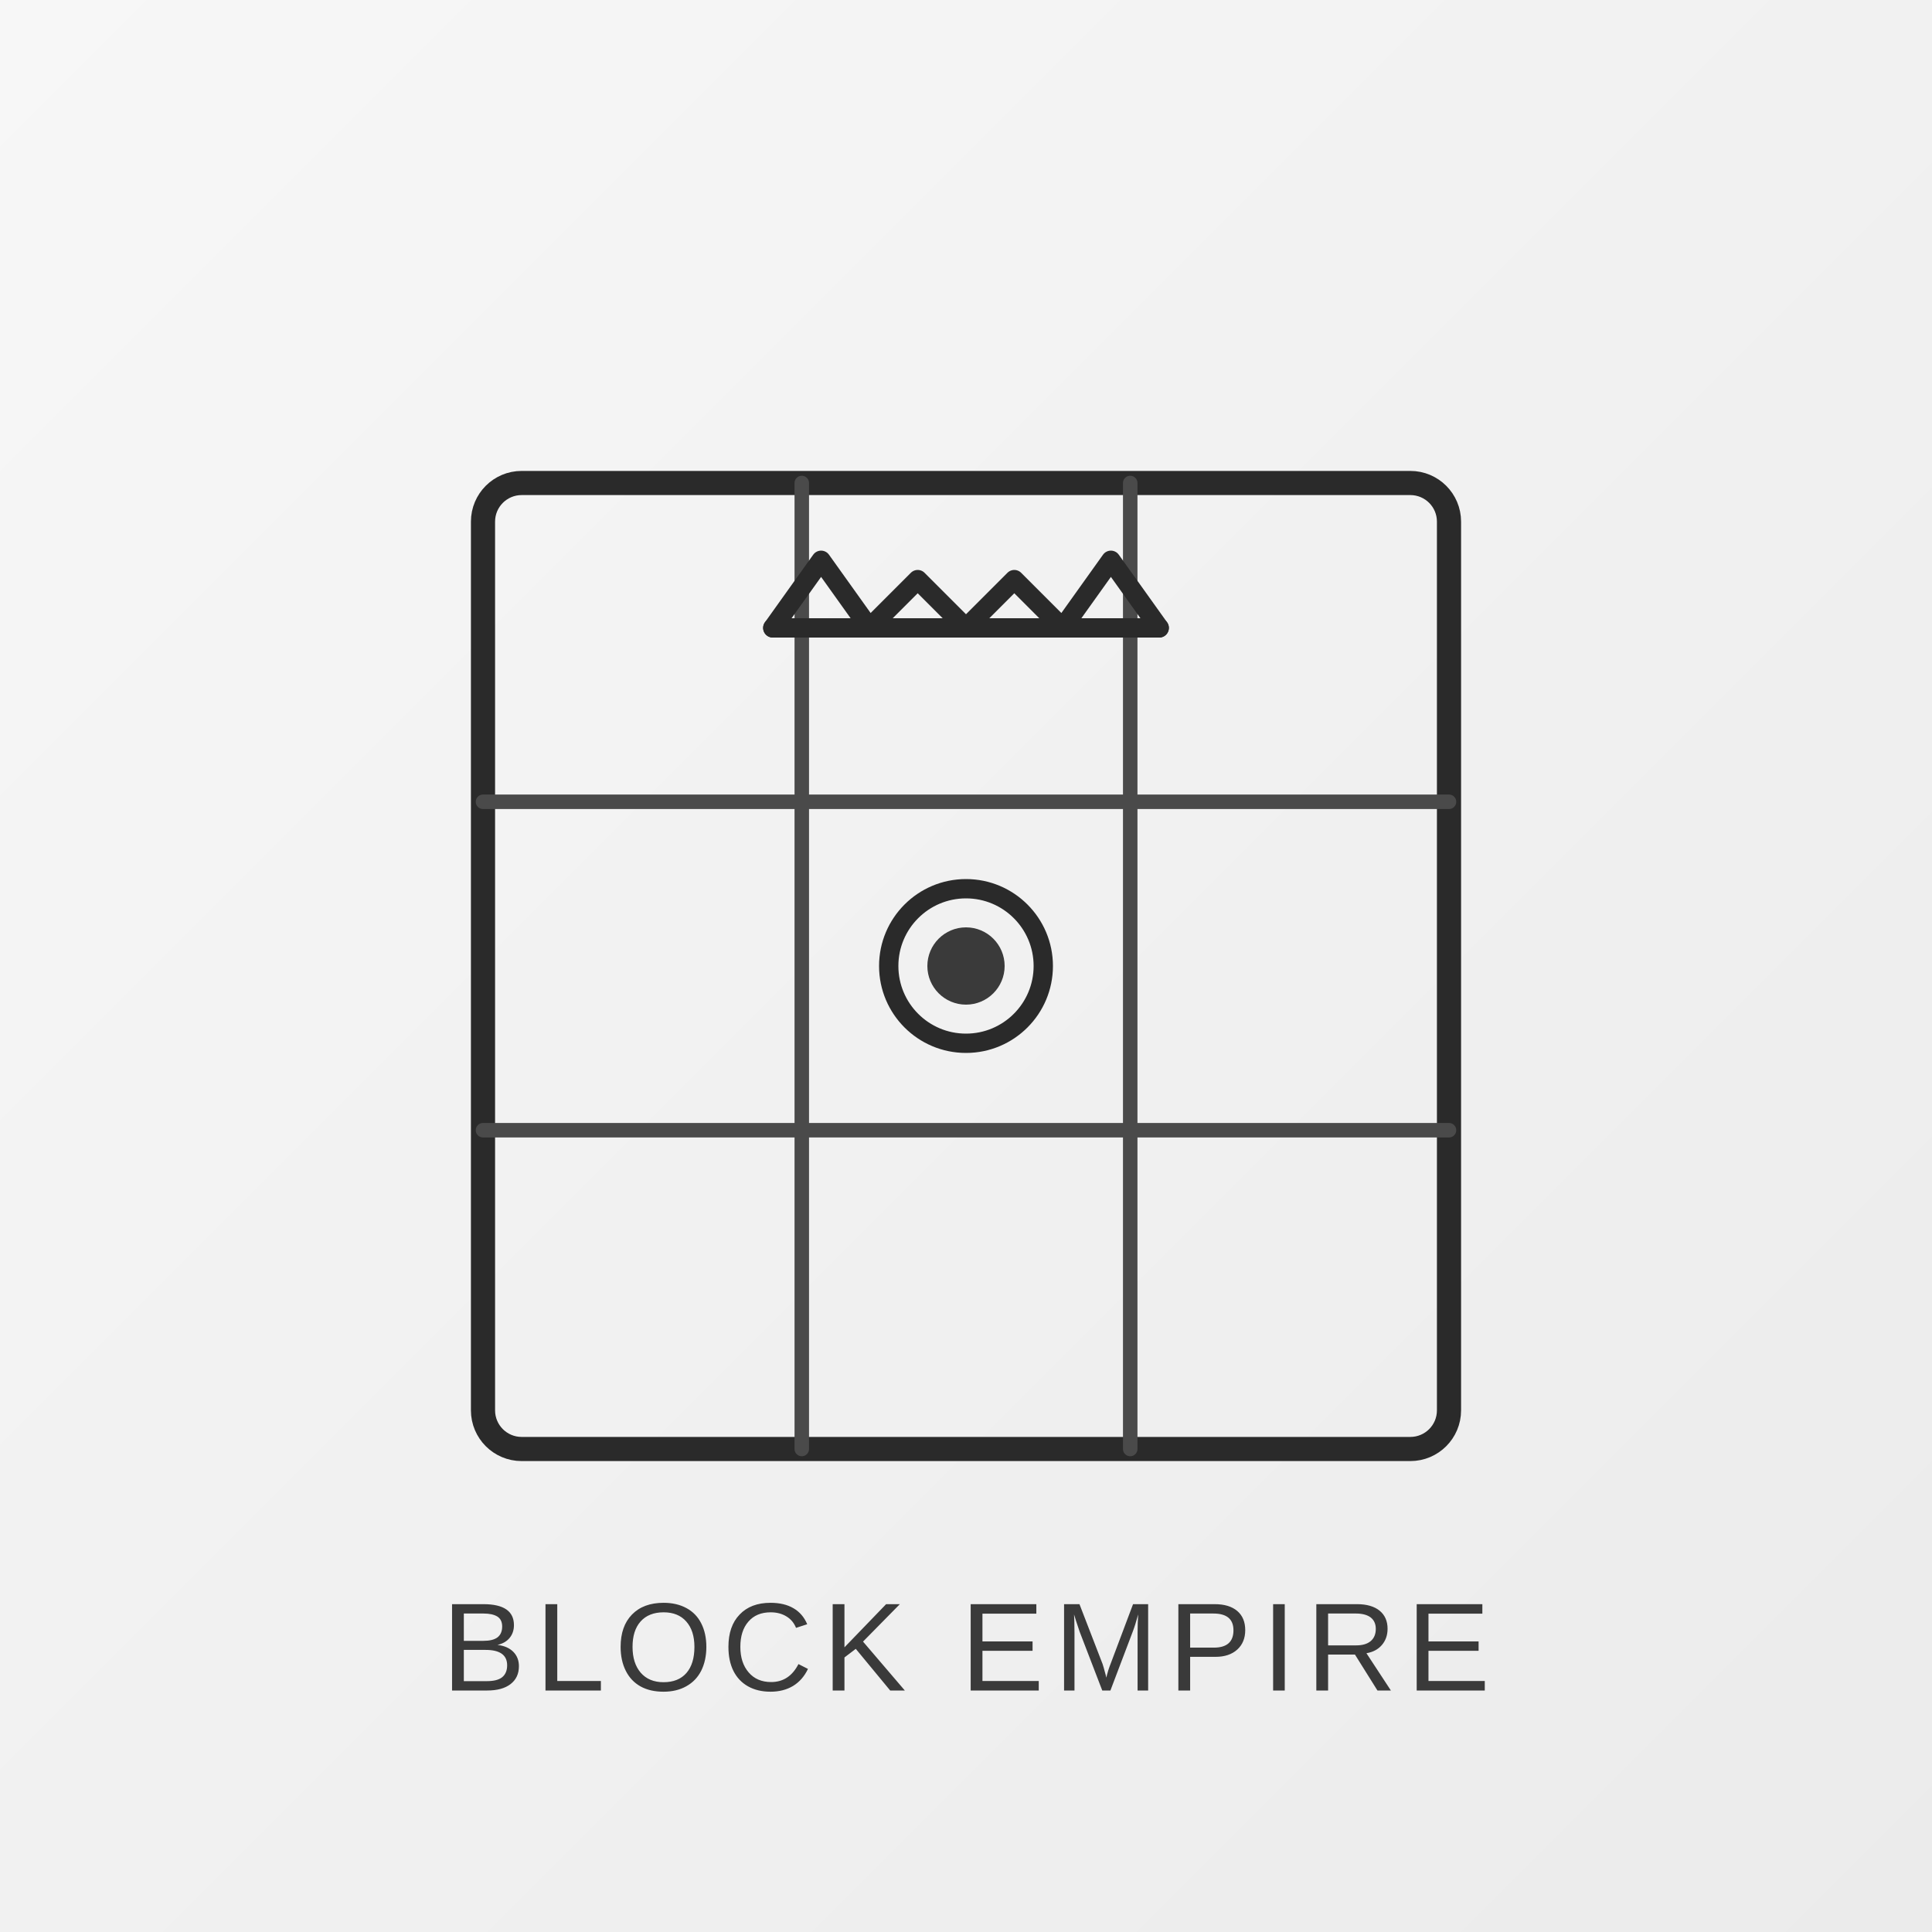
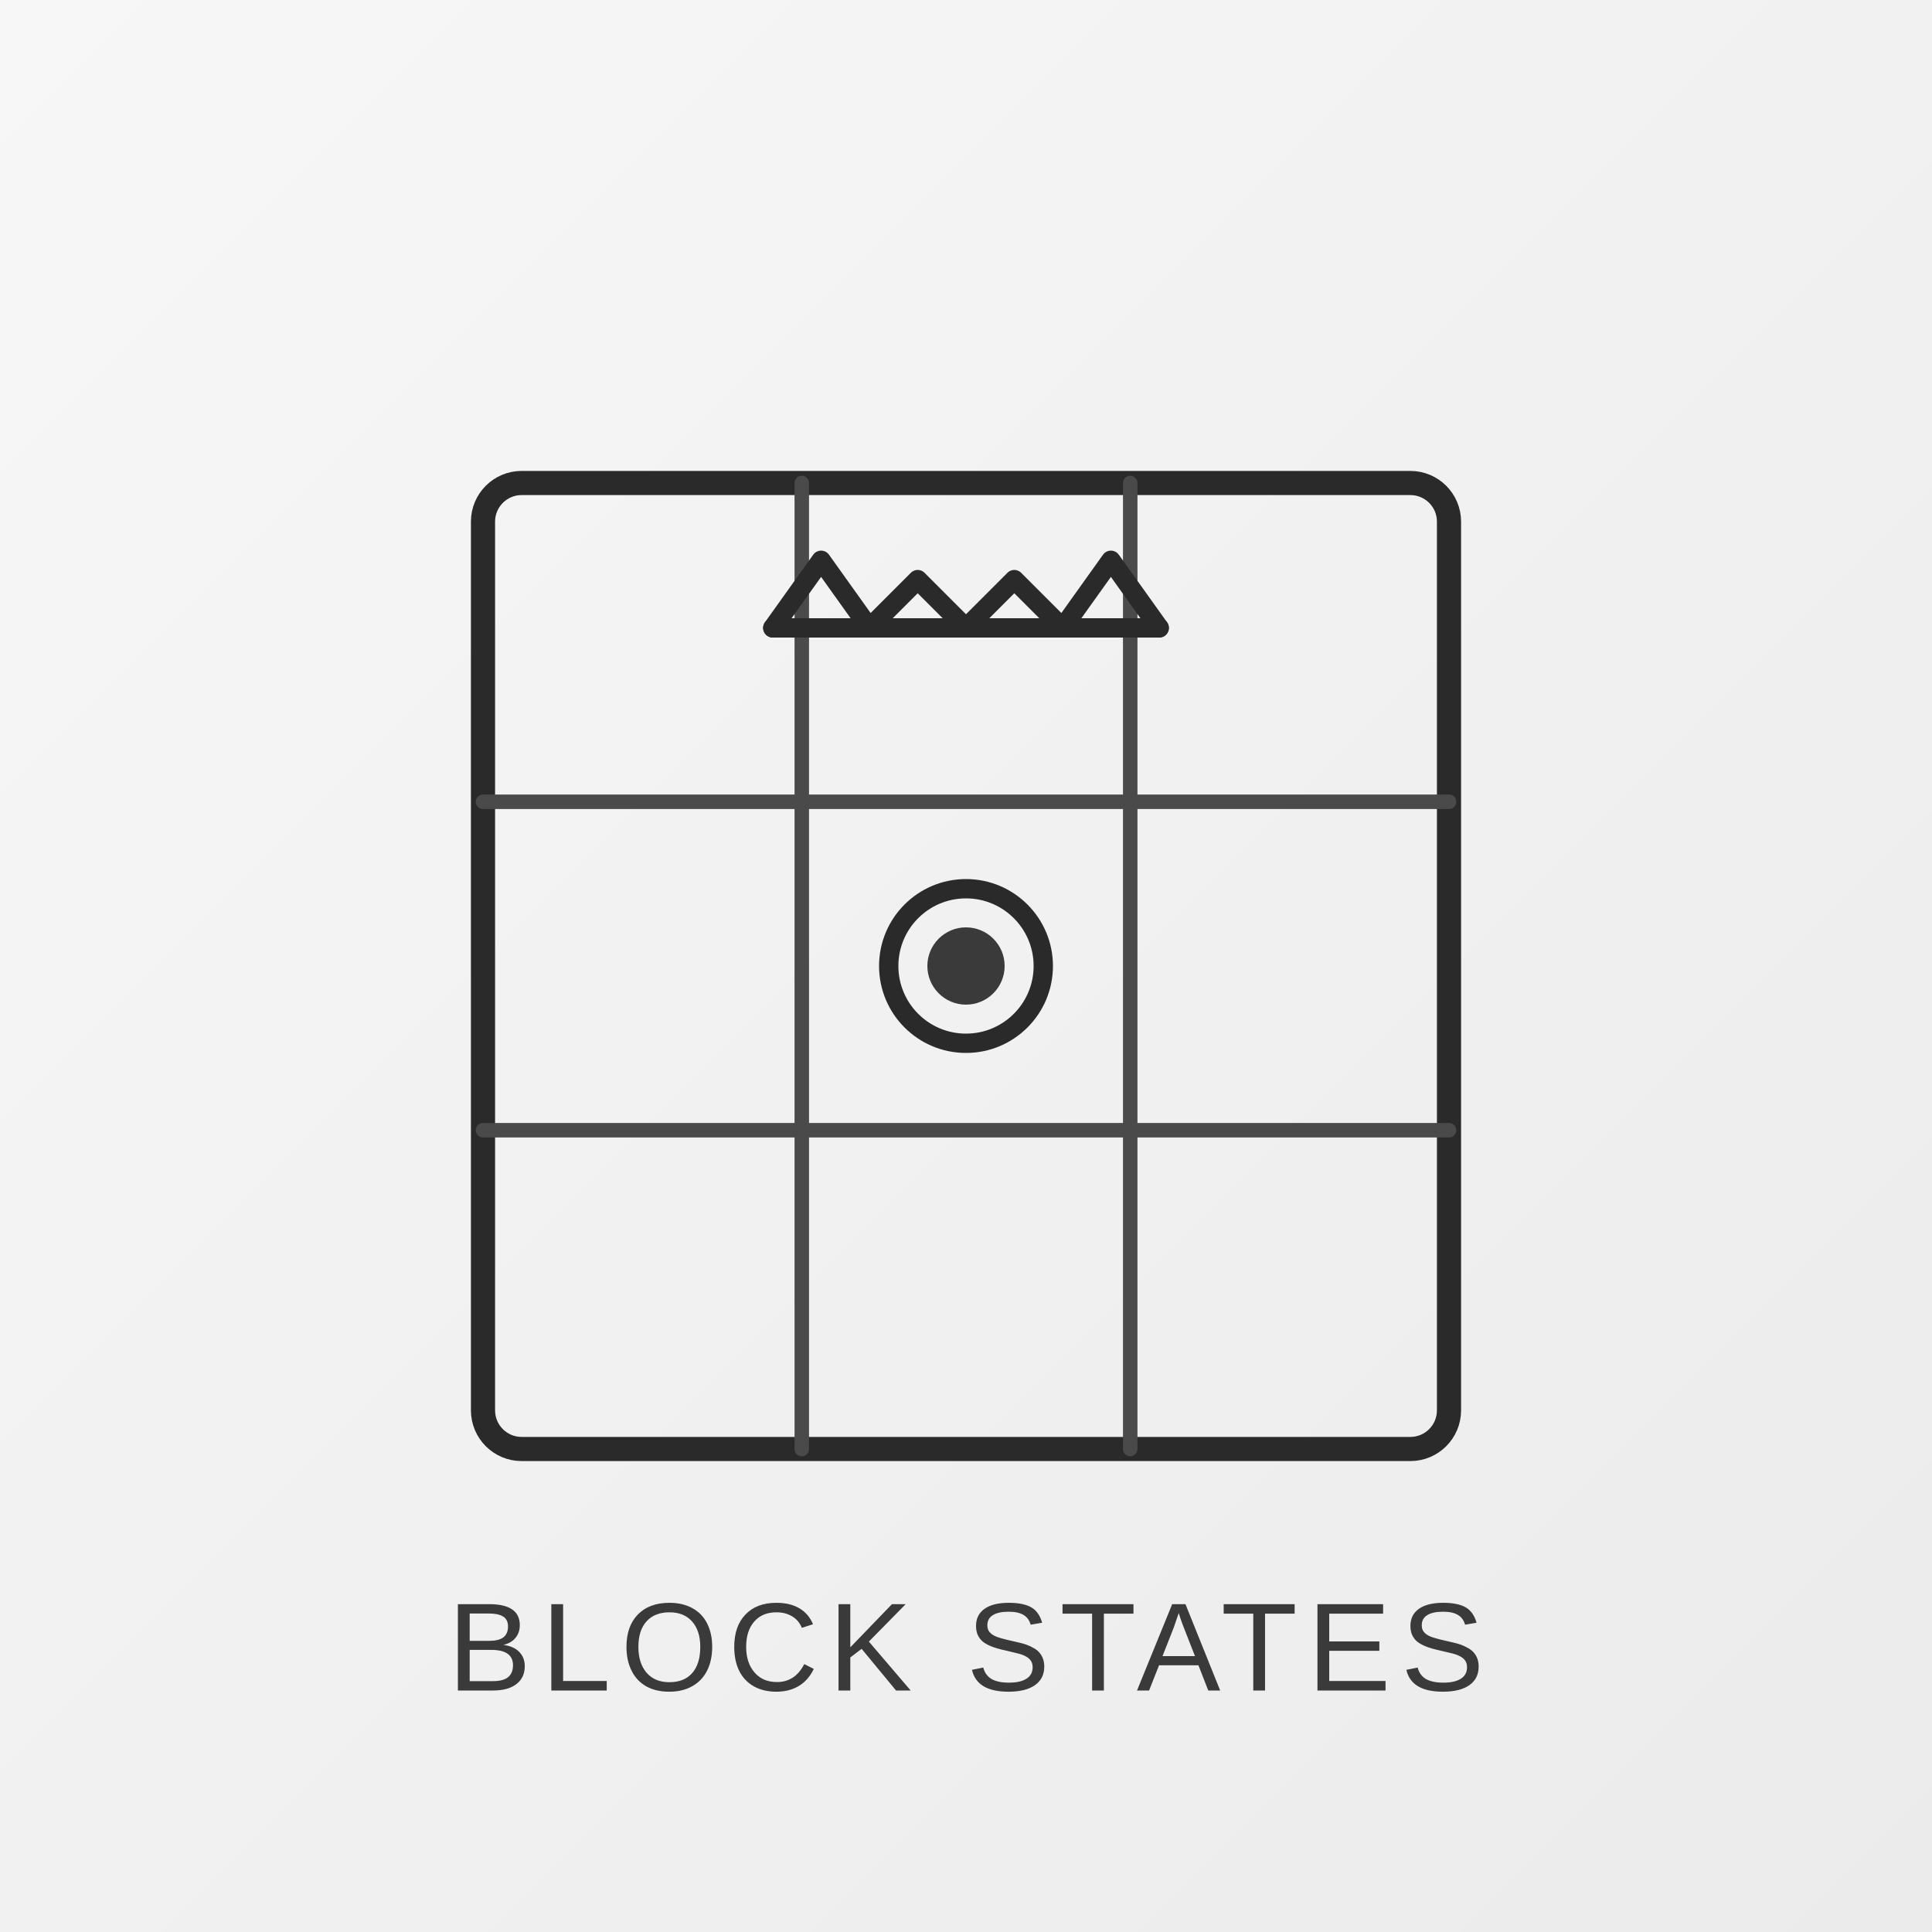
<svg xmlns="http://www.w3.org/2000/svg" viewBox="0 0 200 200" width="200" height="200">
  <defs>
    <linearGradient id="grayBg5" x1="0%" y1="0%" x2="100%" y2="100%">
      <stop offset="0%" style="stop-color:#f7f7f7;stop-opacity:1" />
      <stop offset="100%" style="stop-color:#ebebeb;stop-opacity:1" />
    </linearGradient>
  </defs>
  <rect width="200" height="200" fill="url(#grayBg5)" />
  <g transform="translate(100, 100)">
    <rect x="-50" y="-50" width="100" height="100" rx="4" fill="none" stroke="#2a2a2a" stroke-width="2.5" />
    <line x1="-50" y1="-17" x2="50" y2="-17" stroke="#4a4a4a" stroke-width="1.5" stroke-linecap="round" />
    <line x1="-50" y1="17" x2="50" y2="17" stroke="#4a4a4a" stroke-width="1.5" stroke-linecap="round" />
    <line x1="-17" y1="-50" x2="-17" y2="50" stroke="#4a4a4a" stroke-width="1.5" stroke-linecap="round" />
    <line x1="17" y1="-50" x2="17" y2="50" stroke="#4a4a4a" stroke-width="1.5" stroke-linecap="round" />
    <path d="M -20,-35 L -15,-42 L -10,-35 L -5,-40 L 0,-35 L 5,-40 L 10,-35 L 15,-42 L 20,-35" fill="none" stroke="#2a2a2a" stroke-width="2" stroke-linejoin="round" stroke-linecap="round" />
    <line x1="-20" y1="-35" x2="20" y2="-35" stroke="#2a2a2a" stroke-width="2" stroke-linecap="round" />
    <circle cx="0" cy="0" r="8" fill="none" stroke="#2a2a2a" stroke-width="2" />
    <circle cx="0" cy="0" r="4" fill="#3a3a3a" />
  </g>
-   <text x="100" y="175" font-family="Arial, sans-serif" font-size="13" font-weight="300" text-anchor="middle" fill="#3a3a3a" letter-spacing="1">BLOCK EMPIRE</text>
+   <text x="100" y="175" font-family="Arial, sans-serif" font-size="13" font-weight="300" text-anchor="middle" fill="#3a3a3a" letter-spacing="1">BLOCK STATES</text>
</svg>
